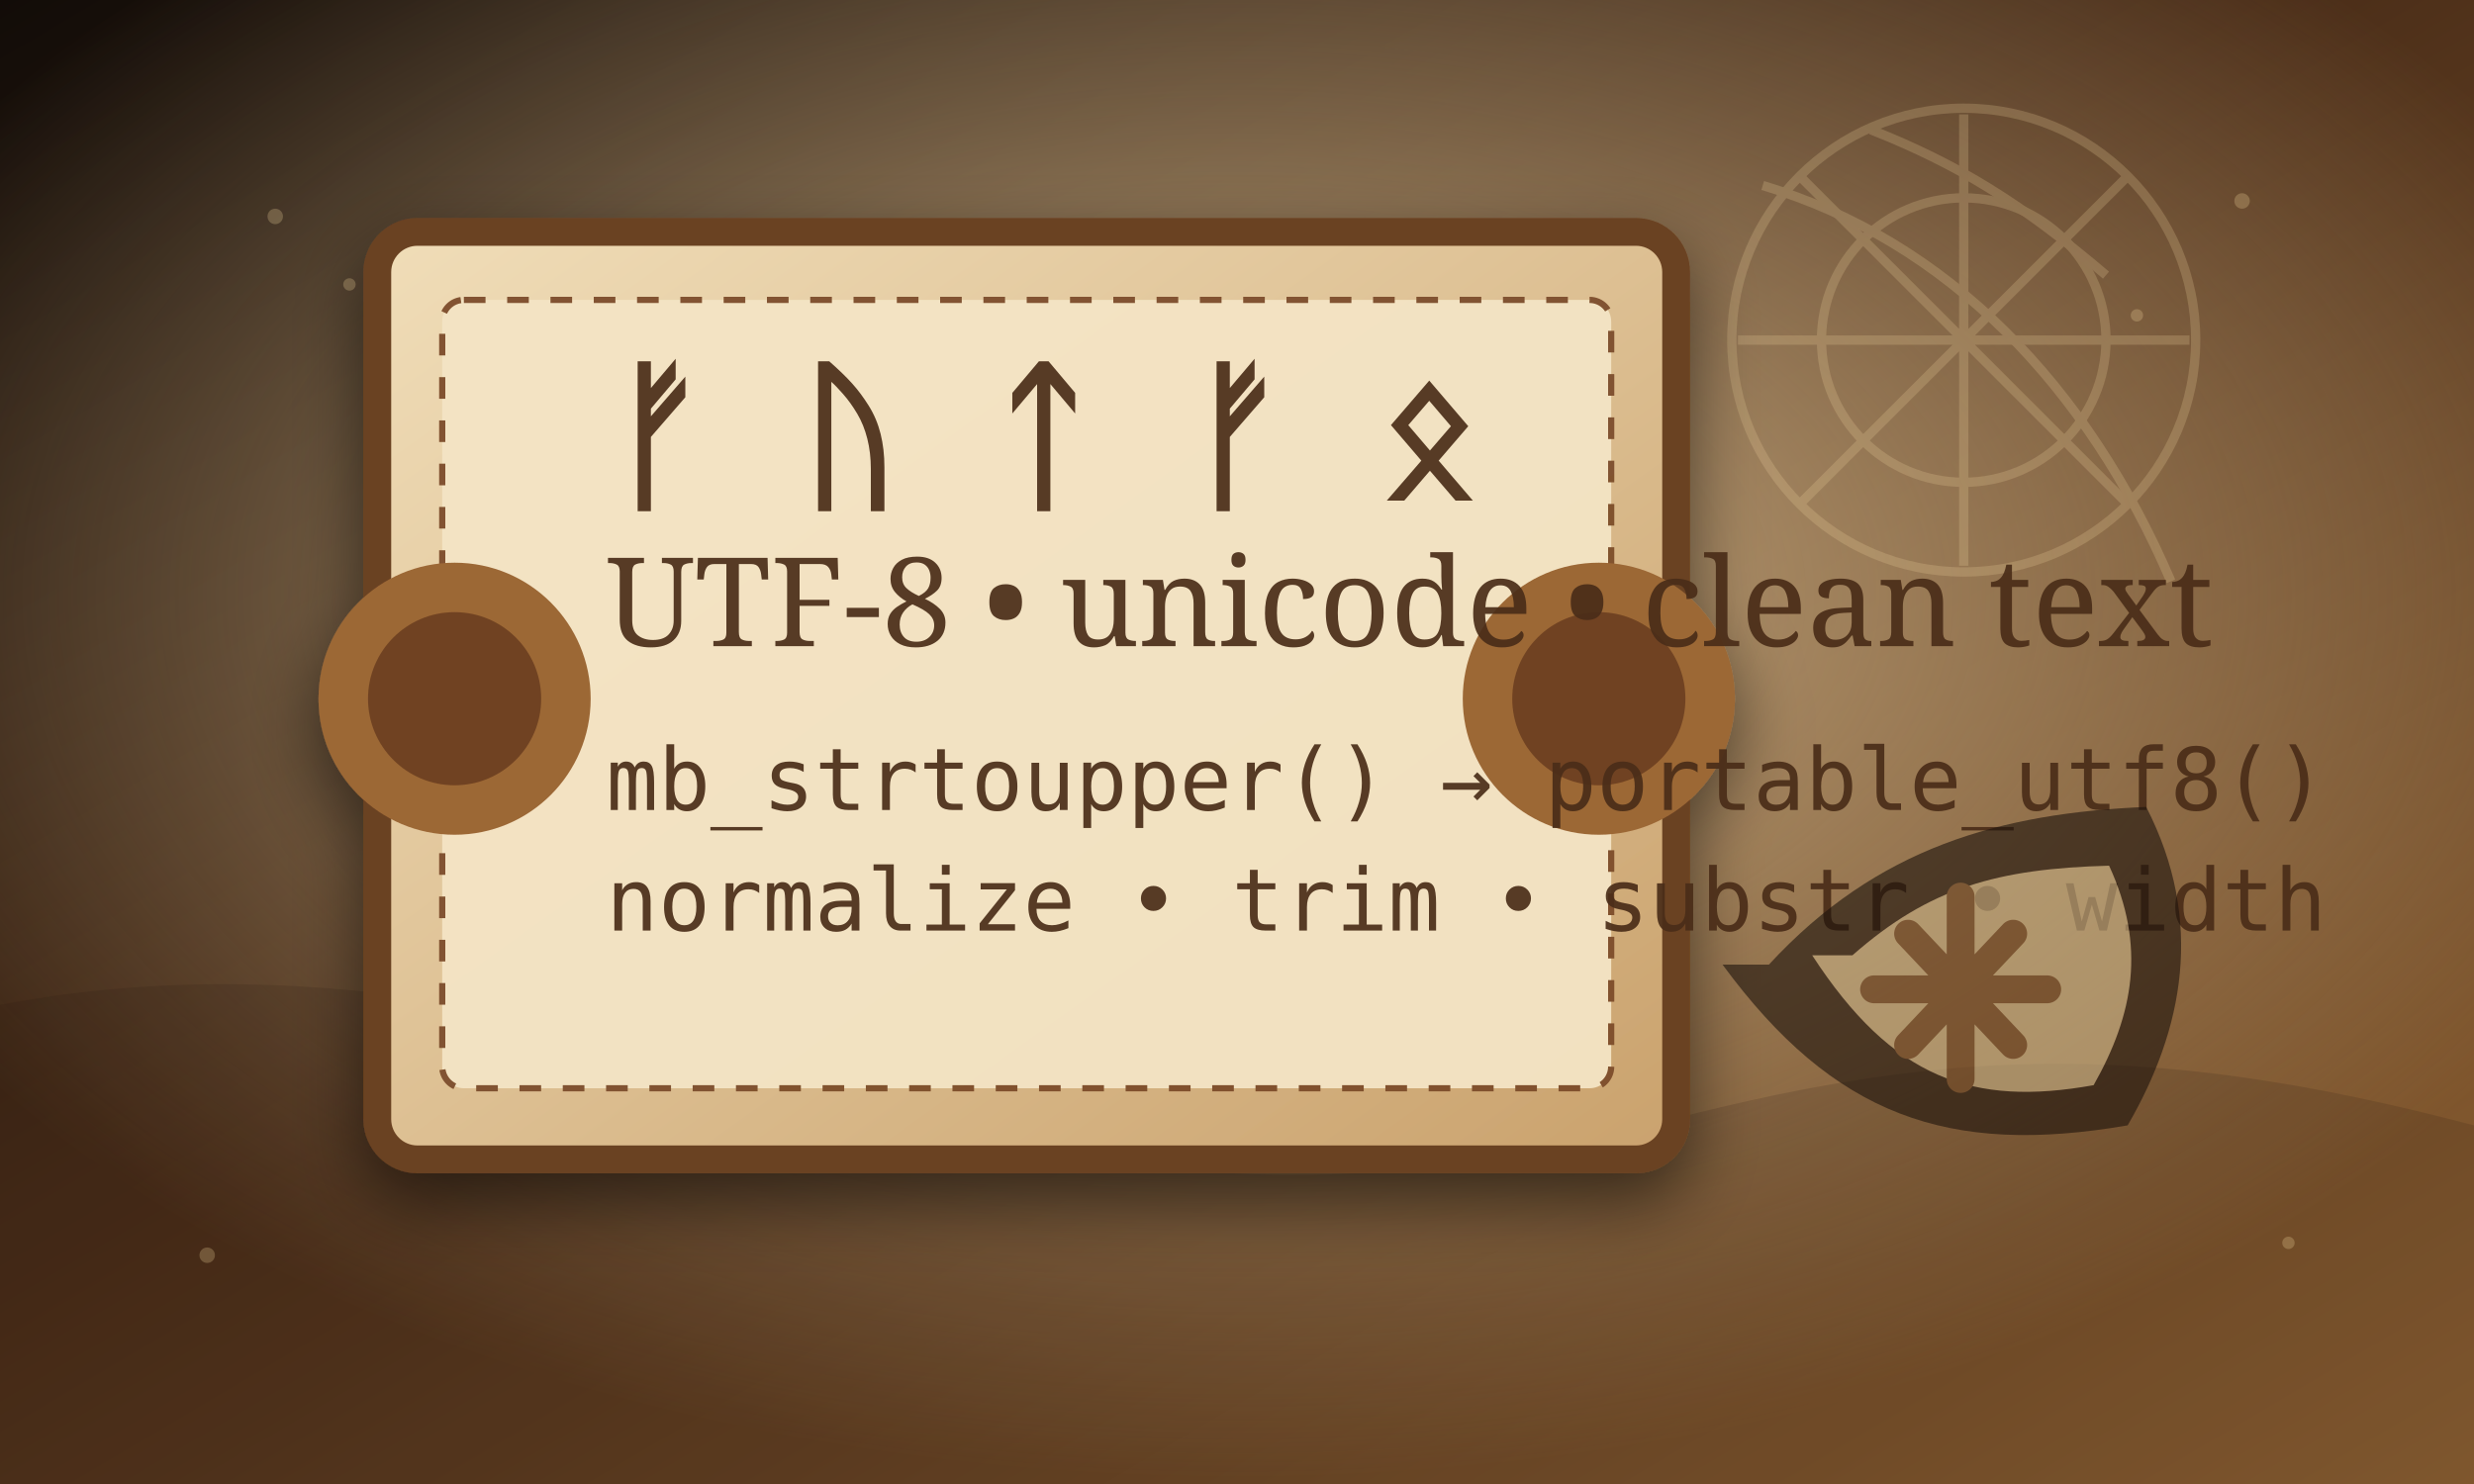
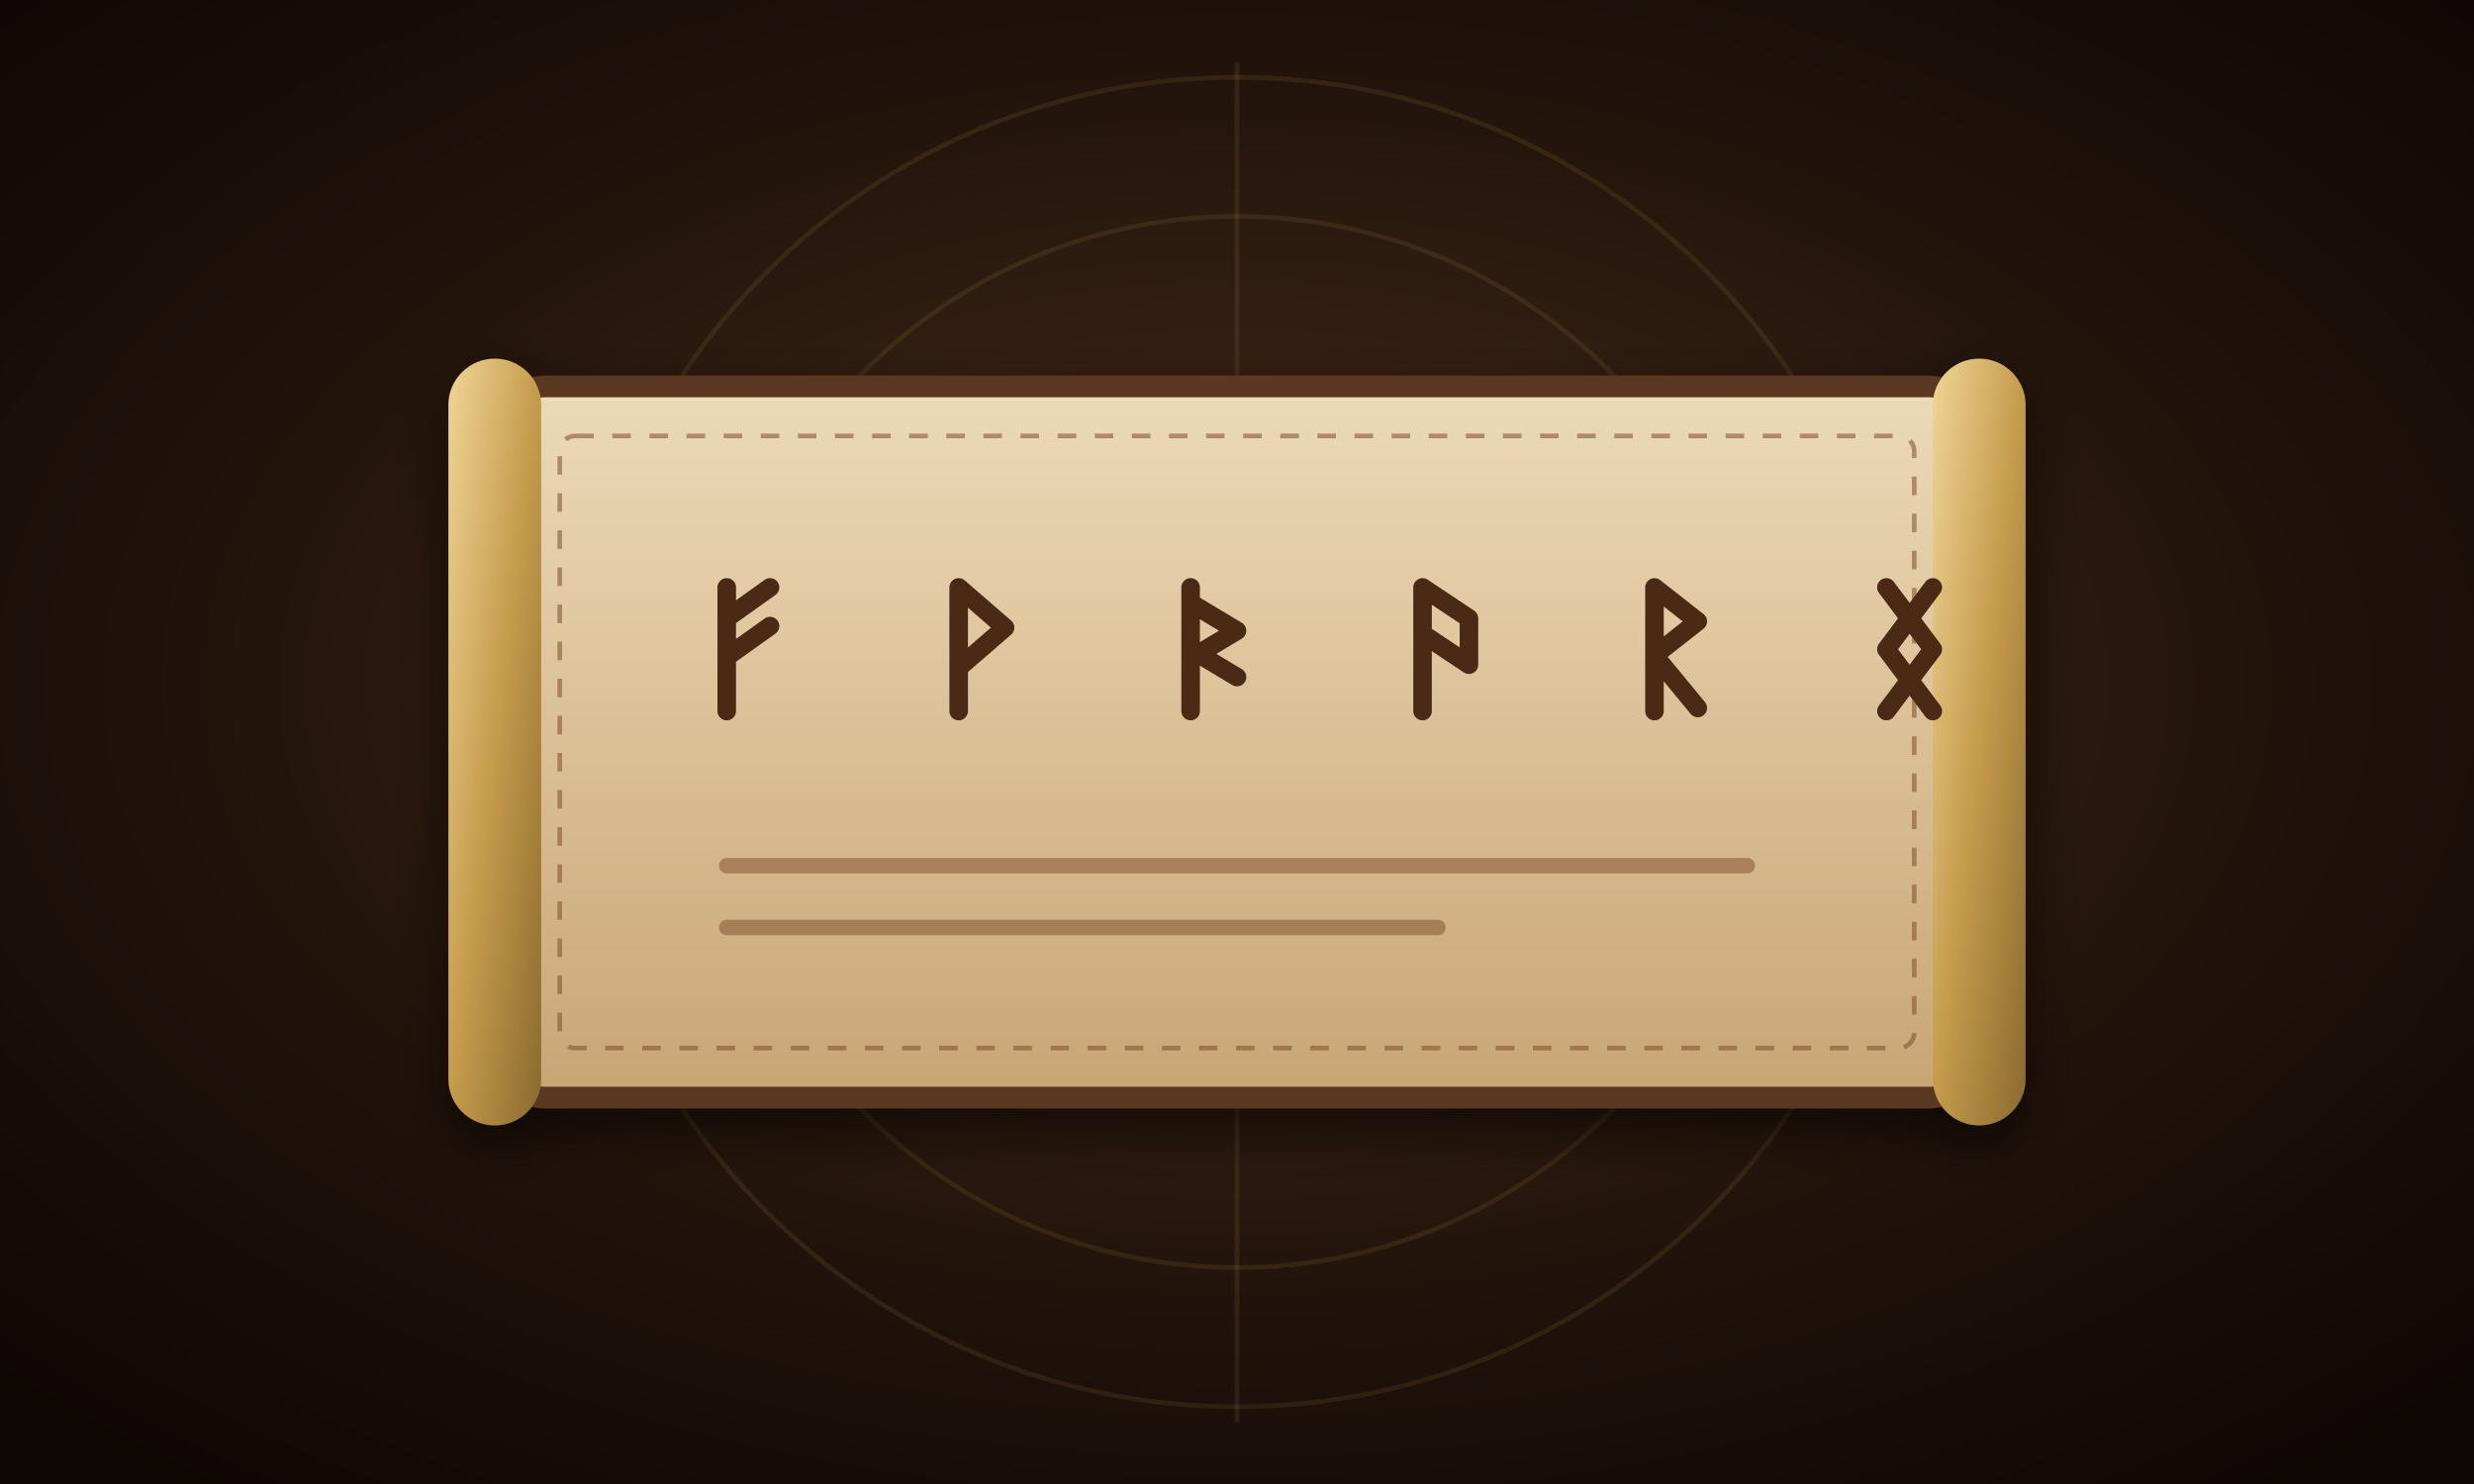
- <svg xmlns="http://www.w3.org/2000/svg" viewBox="0 0 1600 960" role="img" aria-labelledby="title desc">
+ <svg xmlns="http://www.w3.org/2000/svg" viewBox="0 0 1600 960" role="img" aria-labelledby="t d">
  <defs>
-     <linearGradient id="bg" x1="0" y1="0" x2="1" y2="1">
-       <stop offset="0%" stop-color="#120c08" />
-       <stop offset="45%" stop-color="#4a2d18" />
-       <stop offset="100%" stop-color="#8f6233" />
+     <radialGradient id="bg" cx="50%" cy="46%" r="70%">
+       <stop offset="0" stop-color="#4a2e18" />
+       <stop offset=".6" stop-color="#21130b" />
+       <stop offset="1" stop-color="#0d0705" />
+     </radialGradient>
+     <linearGradient id="gold" x1="0" y1="0" x2="1" y2="1">
+       <stop offset="0" stop-color="#f0d596" />
+       <stop offset=".5" stop-color="#c59b4c" />
+       <stop offset="1" stop-color="#8a6a2e" />
    </linearGradient>
-     <radialGradient id="glow" cx="50%" cy="40%" r="60%">
-       <stop offset="0%" stop-color="#f4d8a6" stop-opacity="0.75" />
-       <stop offset="100%" stop-color="#f4d8a6" stop-opacity="0" />
-     </radialGradient>
-     <linearGradient id="scroll" x1="0" y1="0" x2="1" y2="1">
-       <stop offset="0%" stop-color="#f0ddb8" />
-       <stop offset="100%" stop-color="#caa26d" />
+     <linearGradient id="parch" x1="0" y1="0" x2="0" y2="1">
+       <stop offset="0" stop-color="#ecdab8" />
+       <stop offset="1" stop-color="#c9a574" />
    </linearGradient>
-     <filter id="shadow" x="-20%" y="-20%" width="140%" height="140%">
-       <feDropShadow dx="0" dy="18" stdDeviation="22" flood-color="#000" flood-opacity="0.55" />
+     <filter id="sh" x="-30%" y="-30%" width="160%" height="160%">
+       <feDropShadow dx="0" dy="14" stdDeviation="18" flood-color="#000" flood-opacity=".6" />
    </filter>
  </defs>
  <rect width="1600" height="960" fill="url(#bg)" />
-   <rect width="1600" height="960" fill="url(#glow)" />
-   <g opacity="0.22" stroke="#f3d69f" stroke-width="6" fill="none">
-     <path d="M1140 120c120 36 210 130 264 256" />
-     <path d="M1210 84c56 22 98 48 152 94" />
-     <circle cx="1270" cy="220" r="150" />
-     <circle cx="1270" cy="220" r="92" />
-     <path d="M1270 74v292M1124 220h292M1164 114l212 212M1164 326l212-212" />
+   <g fill="none" stroke="#c59b4c" stroke-opacity=".12" stroke-width="3">
+     <circle cx="800" cy="480" r="430" />
+     <circle cx="800" cy="480" r="340" />
+     <path d="M800 40v880M360 480h880" />
  </g>
-   <g opacity="0.15" fill="#24140d">
-     <path d="M0 760c182-52 316-42 460 20s262 78 420 28 304-50 720 34V960H0z" />
-     <path d="M0 650c210-40 404 18 574 68s310 58 492 10 314-58 534 0V960H0z" />
+   <g filter="url(#sh)">
+     <rect x="330" y="250" width="940" height="460" rx="22" fill="url(#parch)" stroke="#5a3820" stroke-width="14" />
+     <rect x="362" y="282" width="876" height="396" rx="10" fill="none" stroke="#7d4d2b" stroke-opacity=".55" stroke-width="3" stroke-dasharray="12 12" />
+     <rect x="290" y="232" width="60" height="496" rx="30" fill="url(#gold)" />
+     <rect x="1250" y="232" width="60" height="496" rx="30" fill="url(#gold)" />
  </g>
-   <g filter="url(#shadow)">
-     <rect x="244" y="150" width="840" height="600" rx="26" fill="url(#scroll)" stroke="#6b4222" stroke-width="18" />
-     <rect x="286" y="194" width="756" height="510" rx="14" fill="#f3e4c4" opacity="0.95" stroke="#7d4d2b" stroke-dasharray="14 14" stroke-width="4" />
-     <circle cx="294" cy="452" r="88" fill="#9c6736" />
-     <circle cx="1034" cy="452" r="88" fill="#9c6736" />
-     <circle cx="294" cy="452" r="56" fill="#704321" />
-     <circle cx="1034" cy="452" r="56" fill="#704321" />
+   <g fill="none" stroke="#4a2a15" stroke-width="12" stroke-linecap="round" stroke-linejoin="round">
+     <path transform="translate(470 380)" d="M0 0v80M0 20l28-20M0 45l28-20" />
+     <path transform="translate(620 380)" d="M0 0v80M0 0l30 26-30 26" />
+     <path transform="translate(770 380)" d="M0 0v80M0 10l30 18-30 18M0 40l30 18" />
+     <path transform="translate(920 380)" d="M0 80V0l30 20v30L0 30" />
+     <path transform="translate(1070 380)" d="M0 0v80M0 0l28 22-28 22l28 34" />
+     <path transform="translate(1220 380)" d="M0 0l30 40L0 80M30 0L0 40l30 40" />
  </g>
-   <g fill="#4a2d18" opacity="0.92">
-     <text x="392" y="320" font-size="104" font-family="Georgia, serif" font-weight="700">ᚠ ᚢ ᛏ ᚠ ᛟ</text>
-     <text x="392" y="418" font-size="80" font-family="Georgia, serif">UTF-8  •  unicode  •  clean text</text>
-     <text x="392" y="524" font-size="56" font-family="monospace">mb_strtoupper()  →  portable_utf8()</text>
-     <text x="392" y="602" font-size="56" font-family="monospace">normalize  •  trim  •  substr  •  width</text>
-   </g>
-   <g opacity="0.6">
-     <path d="M1144 624c70-76 150-98 244-102 38 74 24 144-12 206-116 20-190-6-262-104z" fill="#1d120c" />
-     <path d="M1198 618c50-44 94-56 166-58 24 52 16 96-10 142-78 14-130-4-182-84z" fill="#f0d7a4" opacity="0.8" />
-     <path d="M1268 580v118M1212 640h112M1234 604l68 72M1234 676l68-72" stroke="#6e4625" stroke-width="18" stroke-linecap="round" />
-   </g>
-   <g fill="#f7dd9f" opacity="0.25">
-     <circle cx="178" cy="140" r="5" />
-     <circle cx="226" cy="184" r="4" />
-     <circle cx="1450" cy="130" r="5" />
-     <circle cx="1382" cy="204" r="4" />
-     <circle cx="134" cy="812" r="5" />
-     <circle cx="1480" cy="804" r="4" />
-   </g>
+   <path d="M470 560h660M470 600h460" stroke="#7d4d2b" stroke-opacity=".5" stroke-width="10" stroke-linecap="round" />
</svg>
